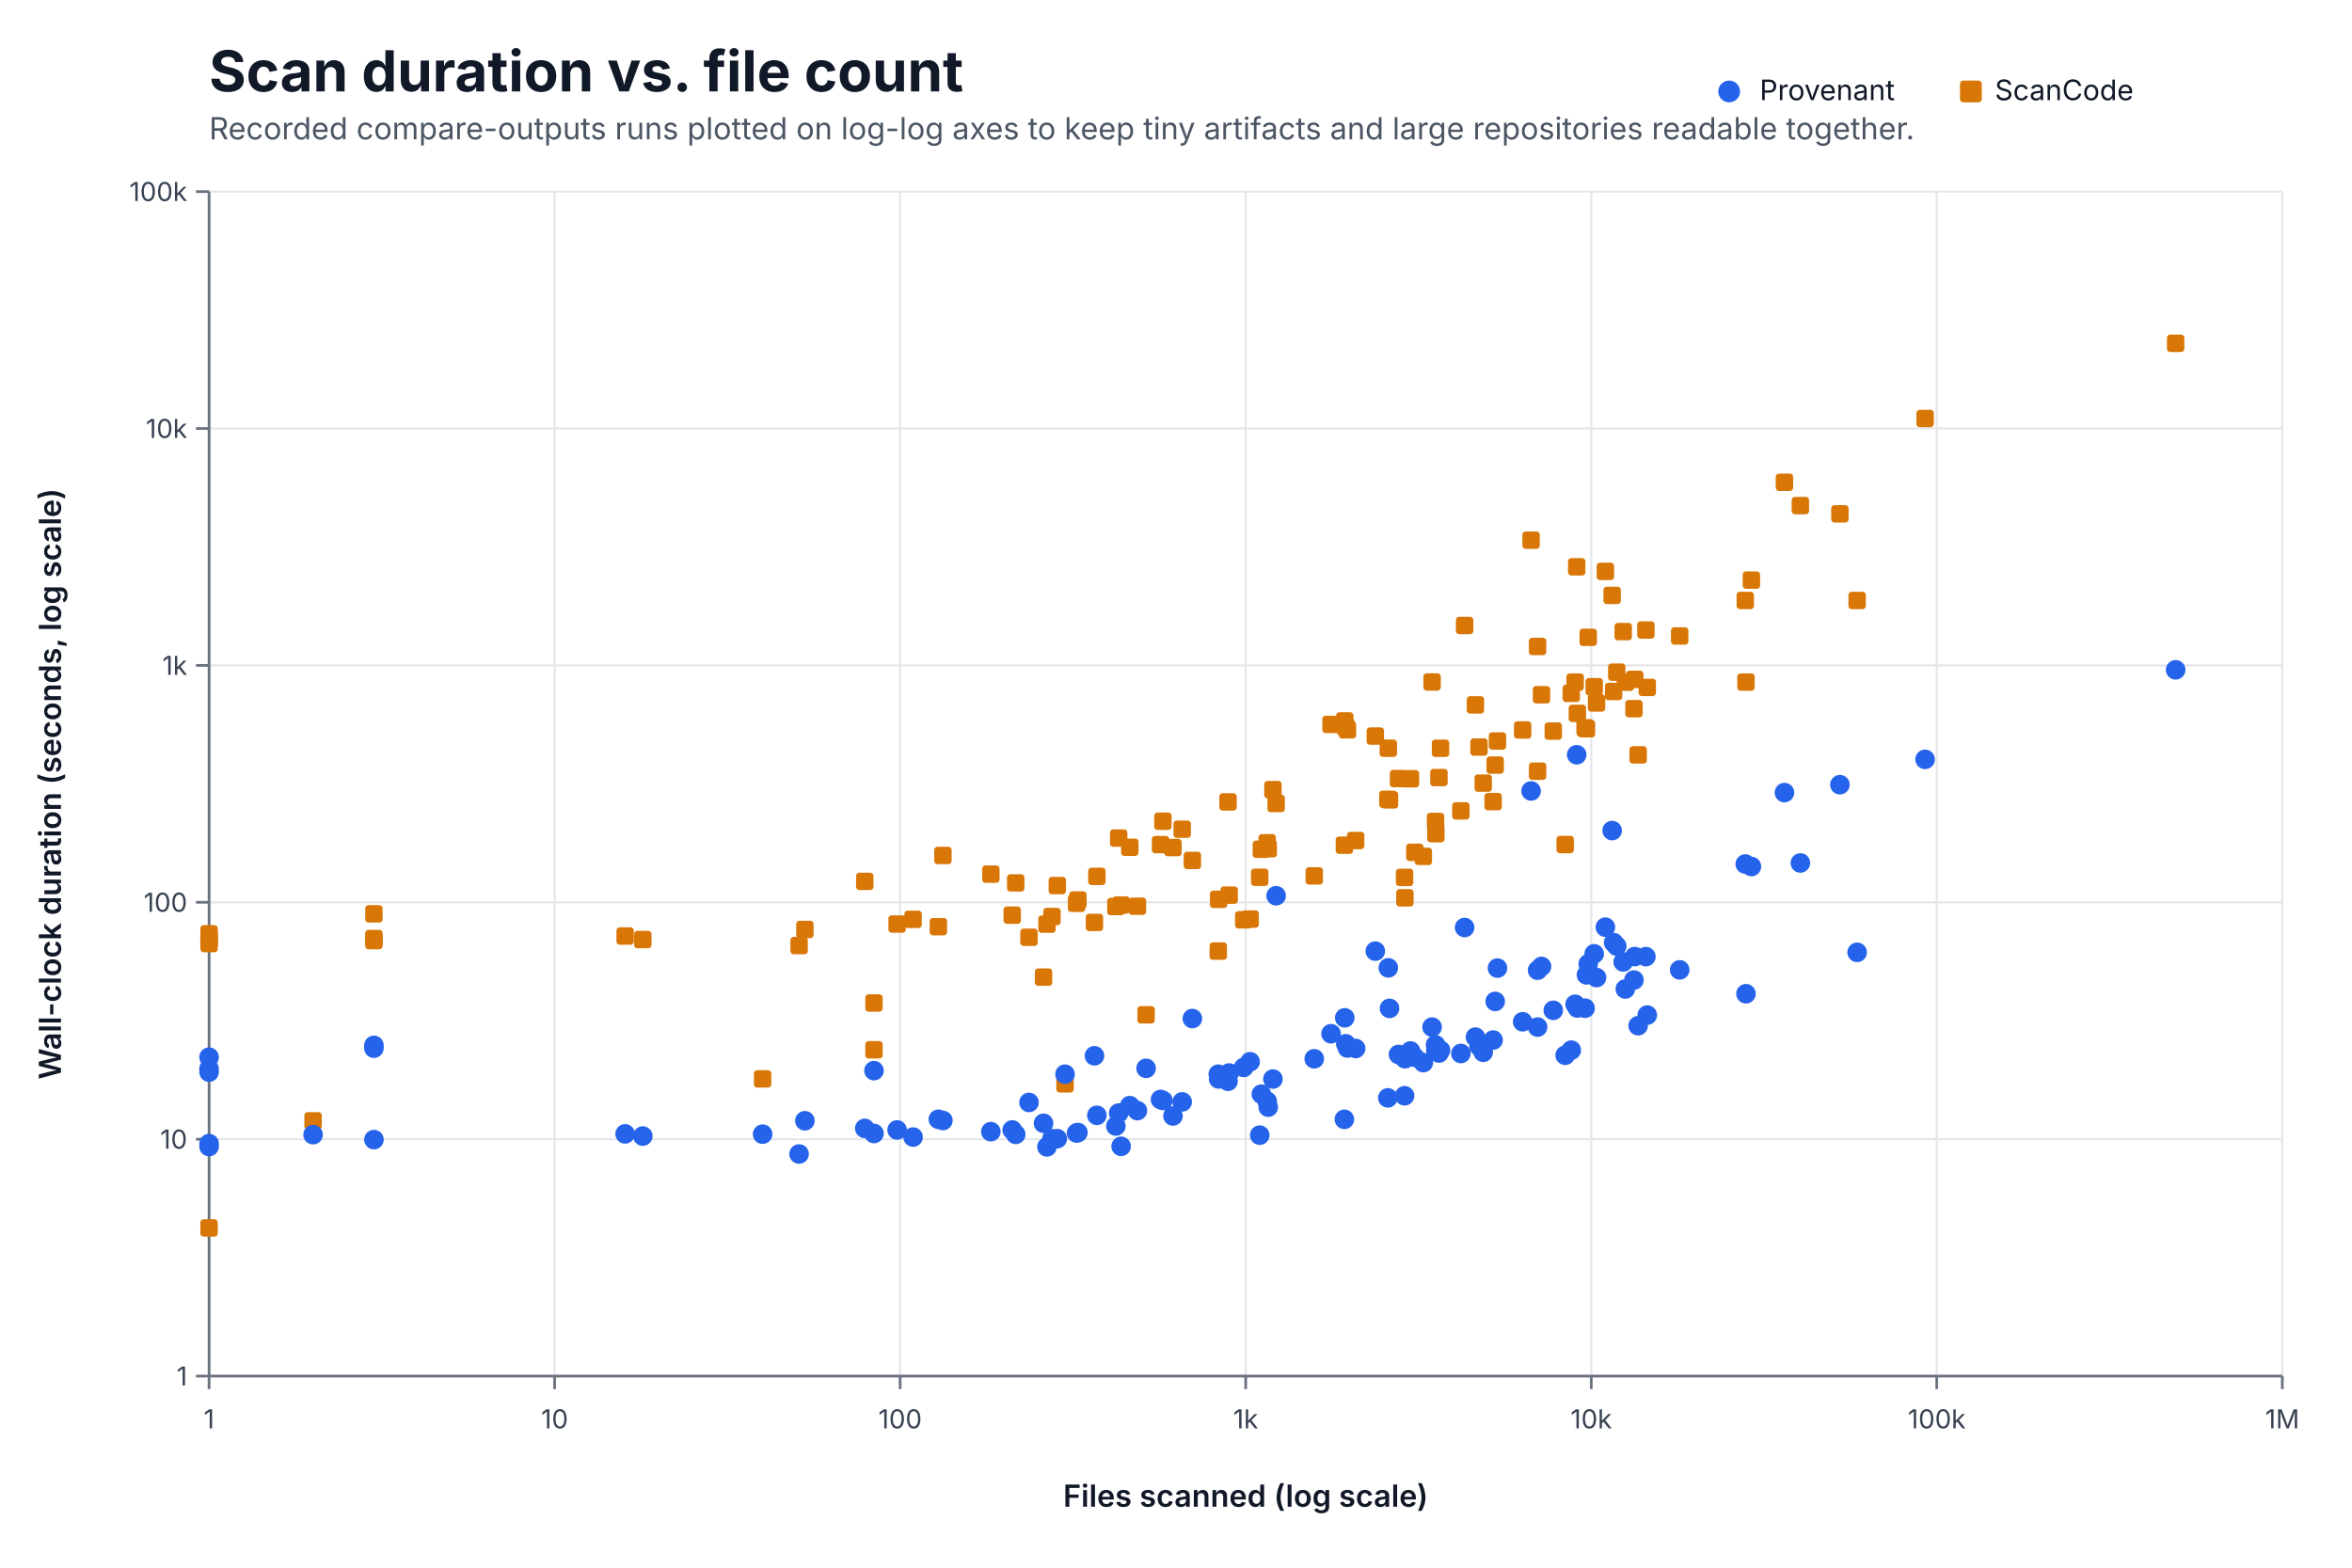
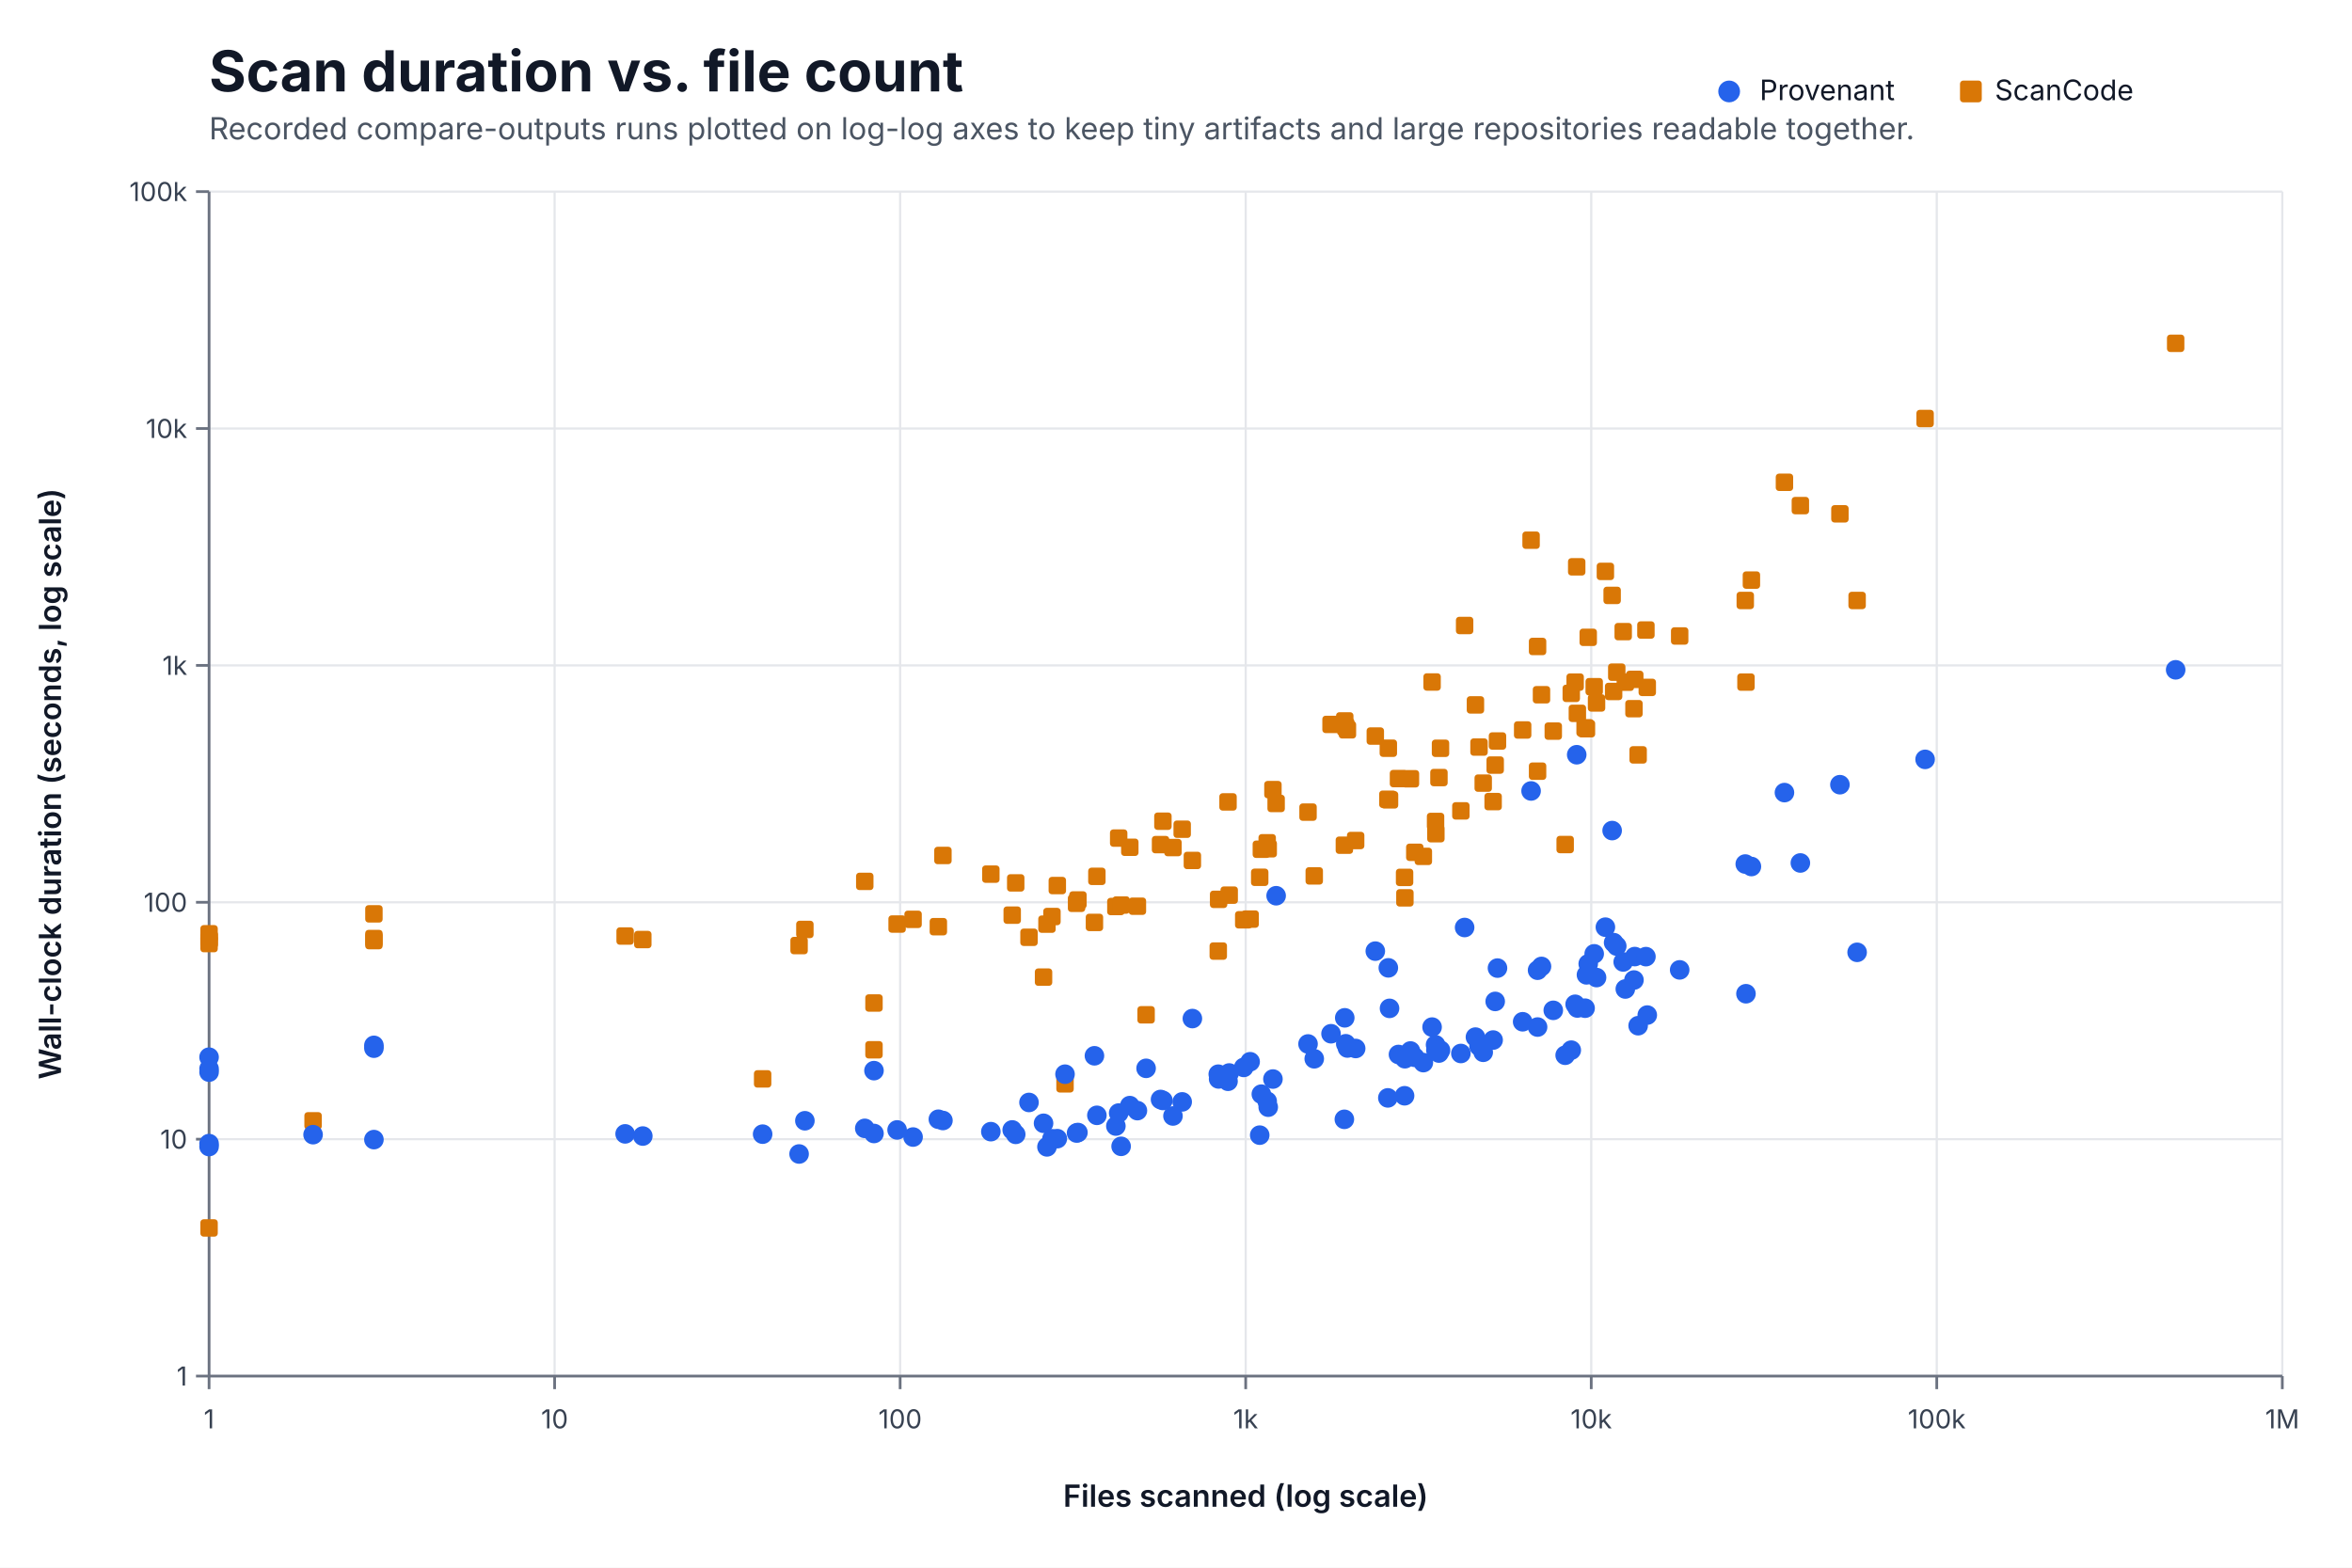
<svg xmlns="http://www.w3.org/2000/svg" width="1080" height="720" viewBox="0 0 1080 720" role="img" aria-labelledby="title desc">
  <style>
    text { font-family: -apple-system, BlinkMacSystemFont, "Segoe UI", sans-serif; fill: #111827; }
    .title { font-size: 26px; font-weight: 700; }
    .subtitle { font-size: 14px; fill: #4b5563; }
    .axis-label { font-size: 14px; font-weight: 600; }
    .tick { font-size: 12px; fill: #374151; }
    .grid { stroke: #e5e7eb; stroke-width: 1; }
    .axis { stroke: #6b7280; stroke-width: 1.25; }
    .legend-label { font-size: 13px; }
  </style>
  <rect x="0" y="0" width="1080" height="720" fill="white" />
  <text class="title" x="96" y="42">Scan duration vs. file count</text>
  <text class="subtitle" x="96" y="64">Recorded compare-outputs runs plotted on log-log axes to keep tiny artifacts and large repositories readable together.</text>
  <line class="grid" x1="96.00" y1="632.00" x2="1048.00" y2="632.00" />
  <line class="grid" x1="96.00" y1="523.20" x2="1048.00" y2="523.20" />
  <line class="grid" x1="96.00" y1="414.40" x2="1048.00" y2="414.40" />
  <line class="grid" x1="96.00" y1="305.60" x2="1048.00" y2="305.60" />
  <line class="grid" x1="96.00" y1="196.80" x2="1048.00" y2="196.80" />
  <line class="grid" x1="96.00" y1="88.00" x2="1048.00" y2="88.00" />
  <line class="grid" x1="96.00" y1="88.00" x2="96.00" y2="632.00" />
  <line class="grid" x1="254.67" y1="88.00" x2="254.67" y2="632.00" />
  <line class="grid" x1="413.33" y1="88.00" x2="413.33" y2="632.00" />
  <line class="grid" x1="572.00" y1="88.00" x2="572.00" y2="632.00" />
  <line class="grid" x1="730.67" y1="88.00" x2="730.67" y2="632.00" />
  <line class="grid" x1="889.33" y1="88.00" x2="889.33" y2="632.00" />
  <line class="grid" x1="1048.00" y1="88.00" x2="1048.00" y2="632.00" />
  <line class="axis" x1="96.00" y1="632.00" x2="1048.00" y2="632.00" />
  <line class="axis" x1="96.00" y1="88.00" x2="96.00" y2="632.00" />
  <line class="axis" x1="96.00" y1="632.00" x2="96.00" y2="638.00" />
  <text class="tick" x="96.00" y="656.00" text-anchor="middle">1</text>
  <line class="axis" x1="254.67" y1="632.00" x2="254.67" y2="638.00" />
  <text class="tick" x="254.67" y="656.00" text-anchor="middle">10</text>
  <line class="axis" x1="413.33" y1="632.00" x2="413.33" y2="638.00" />
  <text class="tick" x="413.33" y="656.00" text-anchor="middle">100</text>
  <line class="axis" x1="572.00" y1="632.00" x2="572.00" y2="638.00" />
  <text class="tick" x="572.00" y="656.00" text-anchor="middle">1k</text>
  <line class="axis" x1="730.67" y1="632.00" x2="730.67" y2="638.00" />
  <text class="tick" x="730.67" y="656.00" text-anchor="middle">10k</text>
  <line class="axis" x1="889.33" y1="632.00" x2="889.33" y2="638.00" />
  <text class="tick" x="889.33" y="656.00" text-anchor="middle">100k</text>
  <line class="axis" x1="1048.00" y1="632.00" x2="1048.00" y2="638.00" />
  <text class="tick" x="1048.00" y="656.00" text-anchor="middle">1M</text>
  <line class="axis" x1="90.00" y1="632.00" x2="96.00" y2="632.00" />
  <text class="tick" x="86.00" y="632.00" text-anchor="end" dominant-baseline="middle">1</text>
  <line class="axis" x1="90.00" y1="523.20" x2="96.00" y2="523.20" />
  <text class="tick" x="86.00" y="523.20" text-anchor="end" dominant-baseline="middle">10</text>
  <line class="axis" x1="90.00" y1="414.40" x2="96.00" y2="414.40" />
  <text class="tick" x="86.00" y="414.40" text-anchor="end" dominant-baseline="middle">100</text>
  <line class="axis" x1="90.00" y1="305.60" x2="96.00" y2="305.60" />
  <text class="tick" x="86.00" y="305.60" text-anchor="end" dominant-baseline="middle">1k</text>
  <line class="axis" x1="90.00" y1="196.80" x2="96.00" y2="196.80" />
  <text class="tick" x="86.00" y="196.80" text-anchor="end" dominant-baseline="middle">10k</text>
  <line class="axis" x1="90.00" y1="88.00" x2="96.00" y2="88.00" />
  <text class="tick" x="86.00" y="88.00" text-anchor="end" dominant-baseline="middle">100k</text>
  <text class="axis-label" x="572.00" y="692.00" text-anchor="middle">Files scanned (log scale)</text>
  <text class="axis-label" x="28" y="360.00" transform="rotate(-90 28 360.00)" text-anchor="middle">Wall-clock duration (seconds, log scale)</text>
  <g aria-label="Legend">
    <circle cx="794" cy="42" r="5" fill="#2563eb" />
    <text class="legend-label" x="808" y="46">Provenant</text>
    <rect x="900" y="37" width="10" height="10" fill="#d97706" rx="1.5" />
    <text class="legend-label" x="916" y="46">ScanCode</text>
  </g>
  <g aria-label="ScanCode points">
    <rect x="92.00" y="427.72" width="8" height="8" fill="#d97706" rx="1.5" />
    <rect x="92.00" y="559.97" width="8" height="8" fill="#d97706" rx="1.5" />
    <rect x="92.00" y="429.37" width="8" height="8" fill="#d97706" rx="1.5" />
    <rect x="92.00" y="424.87" width="8" height="8" fill="#d97706" rx="1.5" />
    <rect x="92.00" y="427.37" width="8" height="8" fill="#d97706" rx="1.5" />
    <rect x="139.76" y="510.78" width="8" height="8" fill="#d97706" rx="1.5" />
    <rect x="167.70" y="427.06" width="8" height="8" fill="#d97706" rx="1.5" />
    <rect x="167.70" y="427.99" width="8" height="8" fill="#d97706" rx="1.5" />
    <rect x="167.70" y="415.71" width="8" height="8" fill="#d97706" rx="1.5" />
    <rect x="283.05" y="425.90" width="8" height="8" fill="#d97706" rx="1.5" />
    <rect x="291.17" y="427.52" width="8" height="8" fill="#d97706" rx="1.5" />
    <rect x="346.19" y="491.51" width="8" height="8" fill="#d97706" rx="1.5" />
    <rect x="362.93" y="430.28" width="8" height="8" fill="#d97706" rx="1.5" />
    <rect x="365.59" y="422.87" width="8" height="8" fill="#d97706" rx="1.5" />
    <rect x="393.09" y="400.80" width="8" height="8" fill="#d97706" rx="1.5" />
    <rect x="397.32" y="478.15" width="8" height="8" fill="#d97706" rx="1.5" />
    <rect x="397.32" y="456.66" width="8" height="8" fill="#d97706" rx="1.5" />
    <rect x="407.94" y="420.39" width="8" height="8" fill="#d97706" rx="1.5" />
    <rect x="415.27" y="418.23" width="8" height="8" fill="#d97706" rx="1.5" />
    <rect x="426.88" y="421.60" width="8" height="8" fill="#d97706" rx="1.5" />
    <rect x="428.98" y="388.90" width="8" height="8" fill="#d97706" rx="1.5" />
    <rect x="450.98" y="397.47" width="8" height="8" fill="#d97706" rx="1.5" />
    <rect x="460.79" y="416.30" width="8" height="8" fill="#d97706" rx="1.5" />
    <rect x="462.40" y="401.49" width="8" height="8" fill="#d97706" rx="1.5" />
    <rect x="468.50" y="426.47" width="8" height="8" fill="#d97706" rx="1.5" />
    <rect x="475.18" y="444.77" width="8" height="8" fill="#d97706" rx="1.5" />
    <rect x="476.75" y="420.44" width="8" height="8" fill="#d97706" rx="1.5" />
    <rect x="479.04" y="416.95" width="8" height="8" fill="#d97706" rx="1.5" />
    <rect x="481.50" y="402.72" width="8" height="8" fill="#d97706" rx="1.5" />
    <rect x="485.04" y="493.77" width="8" height="8" fill="#d97706" rx="1.5" />
    <rect x="490.34" y="410.86" width="8" height="8" fill="#d97706" rx="1.5" />
    <rect x="490.97" y="409.34" width="8" height="8" fill="#d97706" rx="1.5" />
    <rect x="498.55" y="419.64" width="8" height="8" fill="#d97706" rx="1.5" />
    <rect x="499.67" y="398.49" width="8" height="8" fill="#d97706" rx="1.5" />
    <rect x="508.39" y="412.34" width="8" height="8" fill="#d97706" rx="1.5" />
    <rect x="509.68" y="380.92" width="8" height="8" fill="#d97706" rx="1.5" />
    <rect x="510.80" y="411.66" width="8" height="8" fill="#d97706" rx="1.5" />
    <rect x="514.79" y="385.13" width="8" height="8" fill="#d97706" rx="1.5" />
    <rect x="518.28" y="412.20" width="8" height="8" fill="#d97706" rx="1.5" />
    <rect x="522.27" y="462.08" width="8" height="8" fill="#d97706" rx="1.5" />
    <rect x="528.90" y="383.91" width="8" height="8" fill="#d97706" rx="1.5" />
    <rect x="529.99" y="373.16" width="8" height="8" fill="#d97706" rx="1.5" />
    <rect x="534.61" y="385.27" width="8" height="8" fill="#d97706" rx="1.5" />
    <rect x="538.84" y="376.84" width="8" height="8" fill="#d97706" rx="1.5" />
    <rect x="543.52" y="391.18" width="8" height="8" fill="#d97706" rx="1.5" />
    <rect x="555.41" y="432.81" width="8" height="8" fill="#d97706" rx="1.5" />
    <rect x="555.57" y="409.04" width="8" height="8" fill="#d97706" rx="1.5" />
    <rect x="559.89" y="364.30" width="8" height="8" fill="#d97706" rx="1.5" />
    <rect x="560.43" y="407.11" width="8" height="8" fill="#d97706" rx="1.5" />
    <rect x="567.10" y="418.44" width="8" height="8" fill="#d97706" rx="1.5" />
    <rect x="570.04" y="418.11" width="8" height="8" fill="#d97706" rx="1.5" />
    <rect x="574.44" y="398.92" width="8" height="8" fill="#d97706" rx="1.5" />
    <rect x="575.19" y="386.04" width="8" height="8" fill="#d97706" rx="1.5" />
    <rect x="577.87" y="383.06" width="8" height="8" fill="#d97706" rx="1.5" />
    <rect x="578.35" y="385.81" width="8" height="8" fill="#d97706" rx="1.5" />
    <rect x="580.51" y="358.66" width="8" height="8" fill="#d97706" rx="1.5" />
    <rect x="581.98" y="365.01" width="8" height="8" fill="#d97706" rx="1.5" />
+     <rect x="596.63" y="368.99" width="8" height="8" fill="#d97706" rx="1.5" />
    <rect x="599.48" y="398.28" width="8" height="8" fill="#d97706" rx="1.5" />
    <rect x="607.19" y="328.71" width="8" height="8" fill="#d97706" rx="1.5" />
    <rect x="613.31" y="384.18" width="8" height="8" fill="#d97706" rx="1.5" />
    <rect x="613.49" y="327.10" width="8" height="8" fill="#d97706" rx="1.5" />
    <rect x="613.95" y="329.87" width="8" height="8" fill="#d97706" rx="1.5" />
    <rect x="614.72" y="331.19" width="8" height="8" fill="#d97706" rx="1.5" />
    <rect x="618.50" y="382.03" width="8" height="8" fill="#d97706" rx="1.5" />
    <rect x="627.52" y="334.06" width="8" height="8" fill="#d97706" rx="1.5" />
    <rect x="633.28" y="363.07" width="8" height="8" fill="#d97706" rx="1.5" />
    <rect x="633.50" y="339.64" width="8" height="8" fill="#d97706" rx="1.5" />
    <rect x="634.05" y="363.36" width="8" height="8" fill="#d97706" rx="1.5" />
    <rect x="638.16" y="353.58" width="8" height="8" fill="#d97706" rx="1.5" />
    <rect x="640.96" y="398.96" width="8" height="8" fill="#d97706" rx="1.5" />
    <rect x="641.11" y="408.36" width="8" height="8" fill="#d97706" rx="1.5" />
    <rect x="643.66" y="353.67" width="8" height="8" fill="#d97706" rx="1.5" />
    <rect x="645.65" y="387.44" width="8" height="8" fill="#d97706" rx="1.5" />
    <rect x="649.58" y="389.31" width="8" height="8" fill="#d97706" rx="1.5" />
    <rect x="653.59" y="309.22" width="8" height="8" fill="#d97706" rx="1.5" />
    <rect x="655.19" y="373.28" width="8" height="8" fill="#d97706" rx="1.5" />
    <rect x="655.34" y="378.89" width="8" height="8" fill="#d97706" rx="1.5" />
    <rect x="656.74" y="353.11" width="8" height="8" fill="#d97706" rx="1.5" />
    <rect x="657.46" y="339.67" width="8" height="8" fill="#d97706" rx="1.5" />
    <rect x="666.81" y="368.42" width="8" height="8" fill="#d97706" rx="1.5" />
    <rect x="668.53" y="283.27" width="8" height="8" fill="#d97706" rx="1.5" />
    <rect x="673.50" y="319.74" width="8" height="8" fill="#d97706" rx="1.5" />
    <rect x="675.14" y="339.11" width="8" height="8" fill="#d97706" rx="1.5" />
    <rect x="677.07" y="355.67" width="8" height="8" fill="#d97706" rx="1.5" />
    <rect x="681.62" y="364.16" width="8" height="8" fill="#d97706" rx="1.5" />
    <rect x="682.57" y="347.38" width="8" height="8" fill="#d97706" rx="1.5" />
    <rect x="683.62" y="336.32" width="8" height="8" fill="#d97706" rx="1.5" />
    <rect x="695.18" y="331.26" width="8" height="8" fill="#d97706" rx="1.5" />
    <rect x="699.05" y="244.10" width="8" height="8" fill="#d97706" rx="1.5" />
    <rect x="702.03" y="350.18" width="8" height="8" fill="#d97706" rx="1.5" />
    <rect x="702.03" y="292.91" width="8" height="8" fill="#d97706" rx="1.5" />
    <rect x="703.83" y="315.08" width="8" height="8" fill="#d97706" rx="1.5" />
    <rect x="709.24" y="331.79" width="8" height="8" fill="#d97706" rx="1.5" />
    <rect x="714.70" y="383.87" width="8" height="8" fill="#d97706" rx="1.5" />
    <rect x="717.50" y="314.45" width="8" height="8" fill="#d97706" rx="1.5" />
    <rect x="719.28" y="309.28" width="8" height="8" fill="#d97706" rx="1.5" />
    <rect x="720.00" y="256.33" width="8" height="8" fill="#d97706" rx="1.5" />
    <rect x="720.30" y="323.62" width="8" height="8" fill="#d97706" rx="1.5" />
    <rect x="723.85" y="330.25" width="8" height="8" fill="#d97706" rx="1.5" />
    <rect x="724.48" y="330.69" width="8" height="8" fill="#d97706" rx="1.5" />
    <rect x="725.29" y="288.71" width="8" height="8" fill="#d97706" rx="1.5" />
    <rect x="728.03" y="311.39" width="8" height="8" fill="#d97706" rx="1.5" />
    <rect x="729.11" y="318.85" width="8" height="8" fill="#d97706" rx="1.5" />
    <rect x="733.17" y="258.43" width="8" height="8" fill="#d97706" rx="1.5" />
    <rect x="736.27" y="269.45" width="8" height="8" fill="#d97706" rx="1.5" />
    <rect x="736.95" y="313.57" width="8" height="8" fill="#d97706" rx="1.5" />
    <rect x="738.39" y="304.71" width="8" height="8" fill="#d97706" rx="1.5" />
    <rect x="741.35" y="286.09" width="8" height="8" fill="#d97706" rx="1.5" />
    <rect x="742.32" y="309.33" width="8" height="8" fill="#d97706" rx="1.5" />
    <rect x="746.29" y="321.48" width="8" height="8" fill="#d97706" rx="1.5" />
    <rect x="746.66" y="308.03" width="8" height="8" fill="#d97706" rx="1.5" />
    <rect x="748.21" y="342.70" width="8" height="8" fill="#d97706" rx="1.5" />
    <rect x="751.78" y="285.35" width="8" height="8" fill="#d97706" rx="1.5" />
    <rect x="752.40" y="311.70" width="8" height="8" fill="#d97706" rx="1.5" />
    <rect x="767.28" y="288.09" width="8" height="8" fill="#d97706" rx="1.5" />
    <rect x="797.40" y="271.78" width="8" height="8" fill="#d97706" rx="1.5" />
    <rect x="797.72" y="309.27" width="8" height="8" fill="#d97706" rx="1.5" />
    <rect x="800.22" y="262.42" width="8" height="8" fill="#d97706" rx="1.5" />
    <rect x="815.39" y="217.51" width="8" height="8" fill="#d97706" rx="1.5" />
    <rect x="822.70" y="228.21" width="8" height="8" fill="#d97706" rx="1.5" />
    <rect x="840.86" y="231.99" width="8" height="8" fill="#d97706" rx="1.5" />
    <rect x="848.76" y="271.78" width="8" height="8" fill="#d97706" rx="1.5" />
    <rect x="879.98" y="188.22" width="8" height="8" fill="#d97706" rx="1.5" />
    <rect x="995.03" y="153.67" width="8" height="8" fill="#d97706" rx="1.5" />
  </g>
  <g aria-label="Provenant points">
    <circle cx="96.00" cy="526.58" r="4.5" fill="#2563eb" />
    <circle cx="96.00" cy="492.40" r="4.5" fill="#2563eb" />
    <circle cx="96.00" cy="485.54" r="4.5" fill="#2563eb" />
    <circle cx="96.00" cy="490.88" r="4.5" fill="#2563eb" />
    <circle cx="96.00" cy="525.23" r="4.5" fill="#2563eb" />
    <circle cx="143.76" cy="521.12" r="4.5" fill="#2563eb" />
    <circle cx="171.70" cy="523.39" r="4.5" fill="#2563eb" />
    <circle cx="171.70" cy="480.11" r="4.5" fill="#2563eb" />
    <circle cx="171.70" cy="481.40" r="4.5" fill="#2563eb" />
    <circle cx="287.05" cy="520.76" r="4.5" fill="#2563eb" />
    <circle cx="295.17" cy="521.76" r="4.5" fill="#2563eb" />
    <circle cx="350.19" cy="520.89" r="4.5" fill="#2563eb" />
    <circle cx="366.93" cy="530.00" r="4.5" fill="#2563eb" />
    <circle cx="369.59" cy="514.74" r="4.5" fill="#2563eb" />
    <circle cx="397.09" cy="518.23" r="4.5" fill="#2563eb" />
    <circle cx="401.32" cy="491.72" r="4.5" fill="#2563eb" />
    <circle cx="401.32" cy="520.58" r="4.5" fill="#2563eb" />
    <circle cx="411.94" cy="518.95" r="4.5" fill="#2563eb" />
    <circle cx="419.27" cy="522.22" r="4.5" fill="#2563eb" />
    <circle cx="430.88" cy="514.04" r="4.5" fill="#2563eb" />
    <circle cx="432.98" cy="514.62" r="4.5" fill="#2563eb" />
    <circle cx="454.98" cy="519.74" r="4.5" fill="#2563eb" />
    <circle cx="464.79" cy="518.95" r="4.5" fill="#2563eb" />
    <circle cx="466.40" cy="520.98" r="4.5" fill="#2563eb" />
    <circle cx="472.50" cy="506.33" r="4.5" fill="#2563eb" />
    <circle cx="479.18" cy="515.90" r="4.5" fill="#2563eb" />
    <circle cx="480.75" cy="526.73" r="4.5" fill="#2563eb" />
    <circle cx="483.04" cy="523.01" r="4.5" fill="#2563eb" />
    <circle cx="485.50" cy="522.96" r="4.5" fill="#2563eb" />
    <circle cx="489.04" cy="493.35" r="4.5" fill="#2563eb" />
    <circle cx="494.34" cy="520.36" r="4.5" fill="#2563eb" />
    <circle cx="494.97" cy="520.14" r="4.5" fill="#2563eb" />
    <circle cx="502.55" cy="484.90" r="4.5" fill="#2563eb" />
    <circle cx="503.67" cy="512.24" r="4.5" fill="#2563eb" />
    <circle cx="512.39" cy="517.17" r="4.5" fill="#2563eb" />
    <circle cx="513.68" cy="511.20" r="4.5" fill="#2563eb" />
    <circle cx="514.80" cy="526.48" r="4.5" fill="#2563eb" />
    <circle cx="518.79" cy="507.78" r="4.5" fill="#2563eb" />
    <circle cx="522.28" cy="510.08" r="4.5" fill="#2563eb" />
    <circle cx="526.27" cy="490.66" r="4.5" fill="#2563eb" />
    <circle cx="532.90" cy="504.96" r="4.5" fill="#2563eb" />
    <circle cx="533.99" cy="505.42" r="4.5" fill="#2563eb" />
    <circle cx="538.61" cy="512.54" r="4.5" fill="#2563eb" />
    <circle cx="542.84" cy="506.07" r="4.5" fill="#2563eb" />
    <circle cx="547.52" cy="467.80" r="4.5" fill="#2563eb" />
    <circle cx="559.41" cy="493.35" r="4.5" fill="#2563eb" />
    <circle cx="559.57" cy="495.53" r="4.5" fill="#2563eb" />
    <circle cx="563.89" cy="496.60" r="4.5" fill="#2563eb" />
    <circle cx="564.43" cy="492.80" r="4.5" fill="#2563eb" />
    <circle cx="571.10" cy="490.24" r="4.5" fill="#2563eb" />
    <circle cx="574.04" cy="487.63" r="4.5" fill="#2563eb" />
    <circle cx="578.44" cy="521.35" r="4.5" fill="#2563eb" />
    <circle cx="579.19" cy="502.52" r="4.5" fill="#2563eb" />
    <circle cx="581.87" cy="505.77" r="4.5" fill="#2563eb" />
    <circle cx="582.35" cy="508.50" r="4.5" fill="#2563eb" />
    <circle cx="584.51" cy="495.58" r="4.5" fill="#2563eb" />
    <circle cx="585.98" cy="411.39" r="4.5" fill="#2563eb" />
+     <circle cx="600.63" cy="479.47" r="4.5" fill="#2563eb" />
    <circle cx="603.48" cy="486.27" r="4.5" fill="#2563eb" />
    <circle cx="611.19" cy="474.77" r="4.5" fill="#2563eb" />
    <circle cx="617.31" cy="514.08" r="4.5" fill="#2563eb" />
    <circle cx="617.49" cy="467.46" r="4.5" fill="#2563eb" />
    <circle cx="617.95" cy="479.38" r="4.5" fill="#2563eb" />
    <circle cx="618.72" cy="481.32" r="4.5" fill="#2563eb" />
    <circle cx="622.50" cy="481.54" r="4.5" fill="#2563eb" />
    <circle cx="631.52" cy="436.83" r="4.5" fill="#2563eb" />
    <circle cx="637.28" cy="504.23" r="4.5" fill="#2563eb" />
    <circle cx="637.50" cy="444.51" r="4.5" fill="#2563eb" />
    <circle cx="638.05" cy="463.12" r="4.5" fill="#2563eb" />
    <circle cx="642.16" cy="484.30" r="4.5" fill="#2563eb" />
    <circle cx="644.96" cy="503.26" r="4.5" fill="#2563eb" />
    <circle cx="645.11" cy="486.25" r="4.5" fill="#2563eb" />
    <circle cx="647.66" cy="482.69" r="4.5" fill="#2563eb" />
    <circle cx="649.65" cy="485.60" r="4.5" fill="#2563eb" />
    <circle cx="653.58" cy="488.03" r="4.5" fill="#2563eb" />
    <circle cx="657.59" cy="471.72" r="4.5" fill="#2563eb" />
    <circle cx="659.19" cy="479.87" r="4.5" fill="#2563eb" />
    <circle cx="659.34" cy="482.33" r="4.5" fill="#2563eb" />
    <circle cx="660.74" cy="483.64" r="4.5" fill="#2563eb" />
    <circle cx="661.46" cy="482.35" r="4.5" fill="#2563eb" />
    <circle cx="670.81" cy="483.84" r="4.5" fill="#2563eb" />
    <circle cx="672.53" cy="425.98" r="4.5" fill="#2563eb" />
    <circle cx="677.50" cy="476.32" r="4.5" fill="#2563eb" />
    <circle cx="679.14" cy="480.47" r="4.5" fill="#2563eb" />
    <circle cx="681.07" cy="483.29" r="4.5" fill="#2563eb" />
    <circle cx="685.62" cy="477.67" r="4.5" fill="#2563eb" />
    <circle cx="686.57" cy="459.93" r="4.5" fill="#2563eb" />
    <circle cx="687.62" cy="444.62" r="4.5" fill="#2563eb" />
    <circle cx="699.18" cy="469.27" r="4.5" fill="#2563eb" />
    <circle cx="703.05" cy="363.27" r="4.5" fill="#2563eb" />
    <circle cx="706.03" cy="471.70" r="4.5" fill="#2563eb" />
    <circle cx="706.03" cy="445.60" r="4.5" fill="#2563eb" />
    <circle cx="707.83" cy="443.86" r="4.5" fill="#2563eb" />
    <circle cx="713.24" cy="464.02" r="4.5" fill="#2563eb" />
    <circle cx="718.70" cy="484.65" r="4.5" fill="#2563eb" />
    <circle cx="721.50" cy="482.31" r="4.5" fill="#2563eb" />
    <circle cx="723.28" cy="461.24" r="4.5" fill="#2563eb" />
    <circle cx="724.00" cy="346.63" r="4.5" fill="#2563eb" />
    <circle cx="724.30" cy="462.95" r="4.5" fill="#2563eb" />
    <circle cx="727.85" cy="463.04" r="4.5" fill="#2563eb" />
    <circle cx="728.48" cy="447.72" r="4.5" fill="#2563eb" />
    <circle cx="729.29" cy="442.66" r="4.5" fill="#2563eb" />
    <circle cx="732.03" cy="438.07" r="4.5" fill="#2563eb" />
    <circle cx="733.11" cy="448.97" r="4.5" fill="#2563eb" />
    <circle cx="737.17" cy="425.83" r="4.5" fill="#2563eb" />
    <circle cx="740.27" cy="381.46" r="4.5" fill="#2563eb" />
    <circle cx="740.95" cy="432.92" r="4.5" fill="#2563eb" />
    <circle cx="742.39" cy="434.52" r="4.5" fill="#2563eb" />
    <circle cx="745.35" cy="441.80" r="4.5" fill="#2563eb" />
    <circle cx="746.32" cy="454.22" r="4.5" fill="#2563eb" />
    <circle cx="750.29" cy="450.10" r="4.5" fill="#2563eb" />
    <circle cx="750.66" cy="439.33" r="4.5" fill="#2563eb" />
    <circle cx="752.21" cy="471.08" r="4.5" fill="#2563eb" />
    <circle cx="755.78" cy="439.36" r="4.5" fill="#2563eb" />
    <circle cx="756.40" cy="466.20" r="4.5" fill="#2563eb" />
    <circle cx="771.28" cy="445.44" r="4.5" fill="#2563eb" />
    <circle cx="801.40" cy="396.83" r="4.5" fill="#2563eb" />
    <circle cx="801.72" cy="456.40" r="4.5" fill="#2563eb" />
    <circle cx="804.22" cy="397.97" r="4.5" fill="#2563eb" />
    <circle cx="819.39" cy="364.02" r="4.5" fill="#2563eb" />
    <circle cx="826.70" cy="396.34" r="4.5" fill="#2563eb" />
    <circle cx="844.86" cy="360.39" r="4.5" fill="#2563eb" />
    <circle cx="852.76" cy="437.38" r="4.5" fill="#2563eb" />
    <circle cx="883.98" cy="348.76" r="4.5" fill="#2563eb" />
    <circle cx="999.03" cy="307.63" r="4.5" fill="#2563eb" />
  </g>
</svg>
